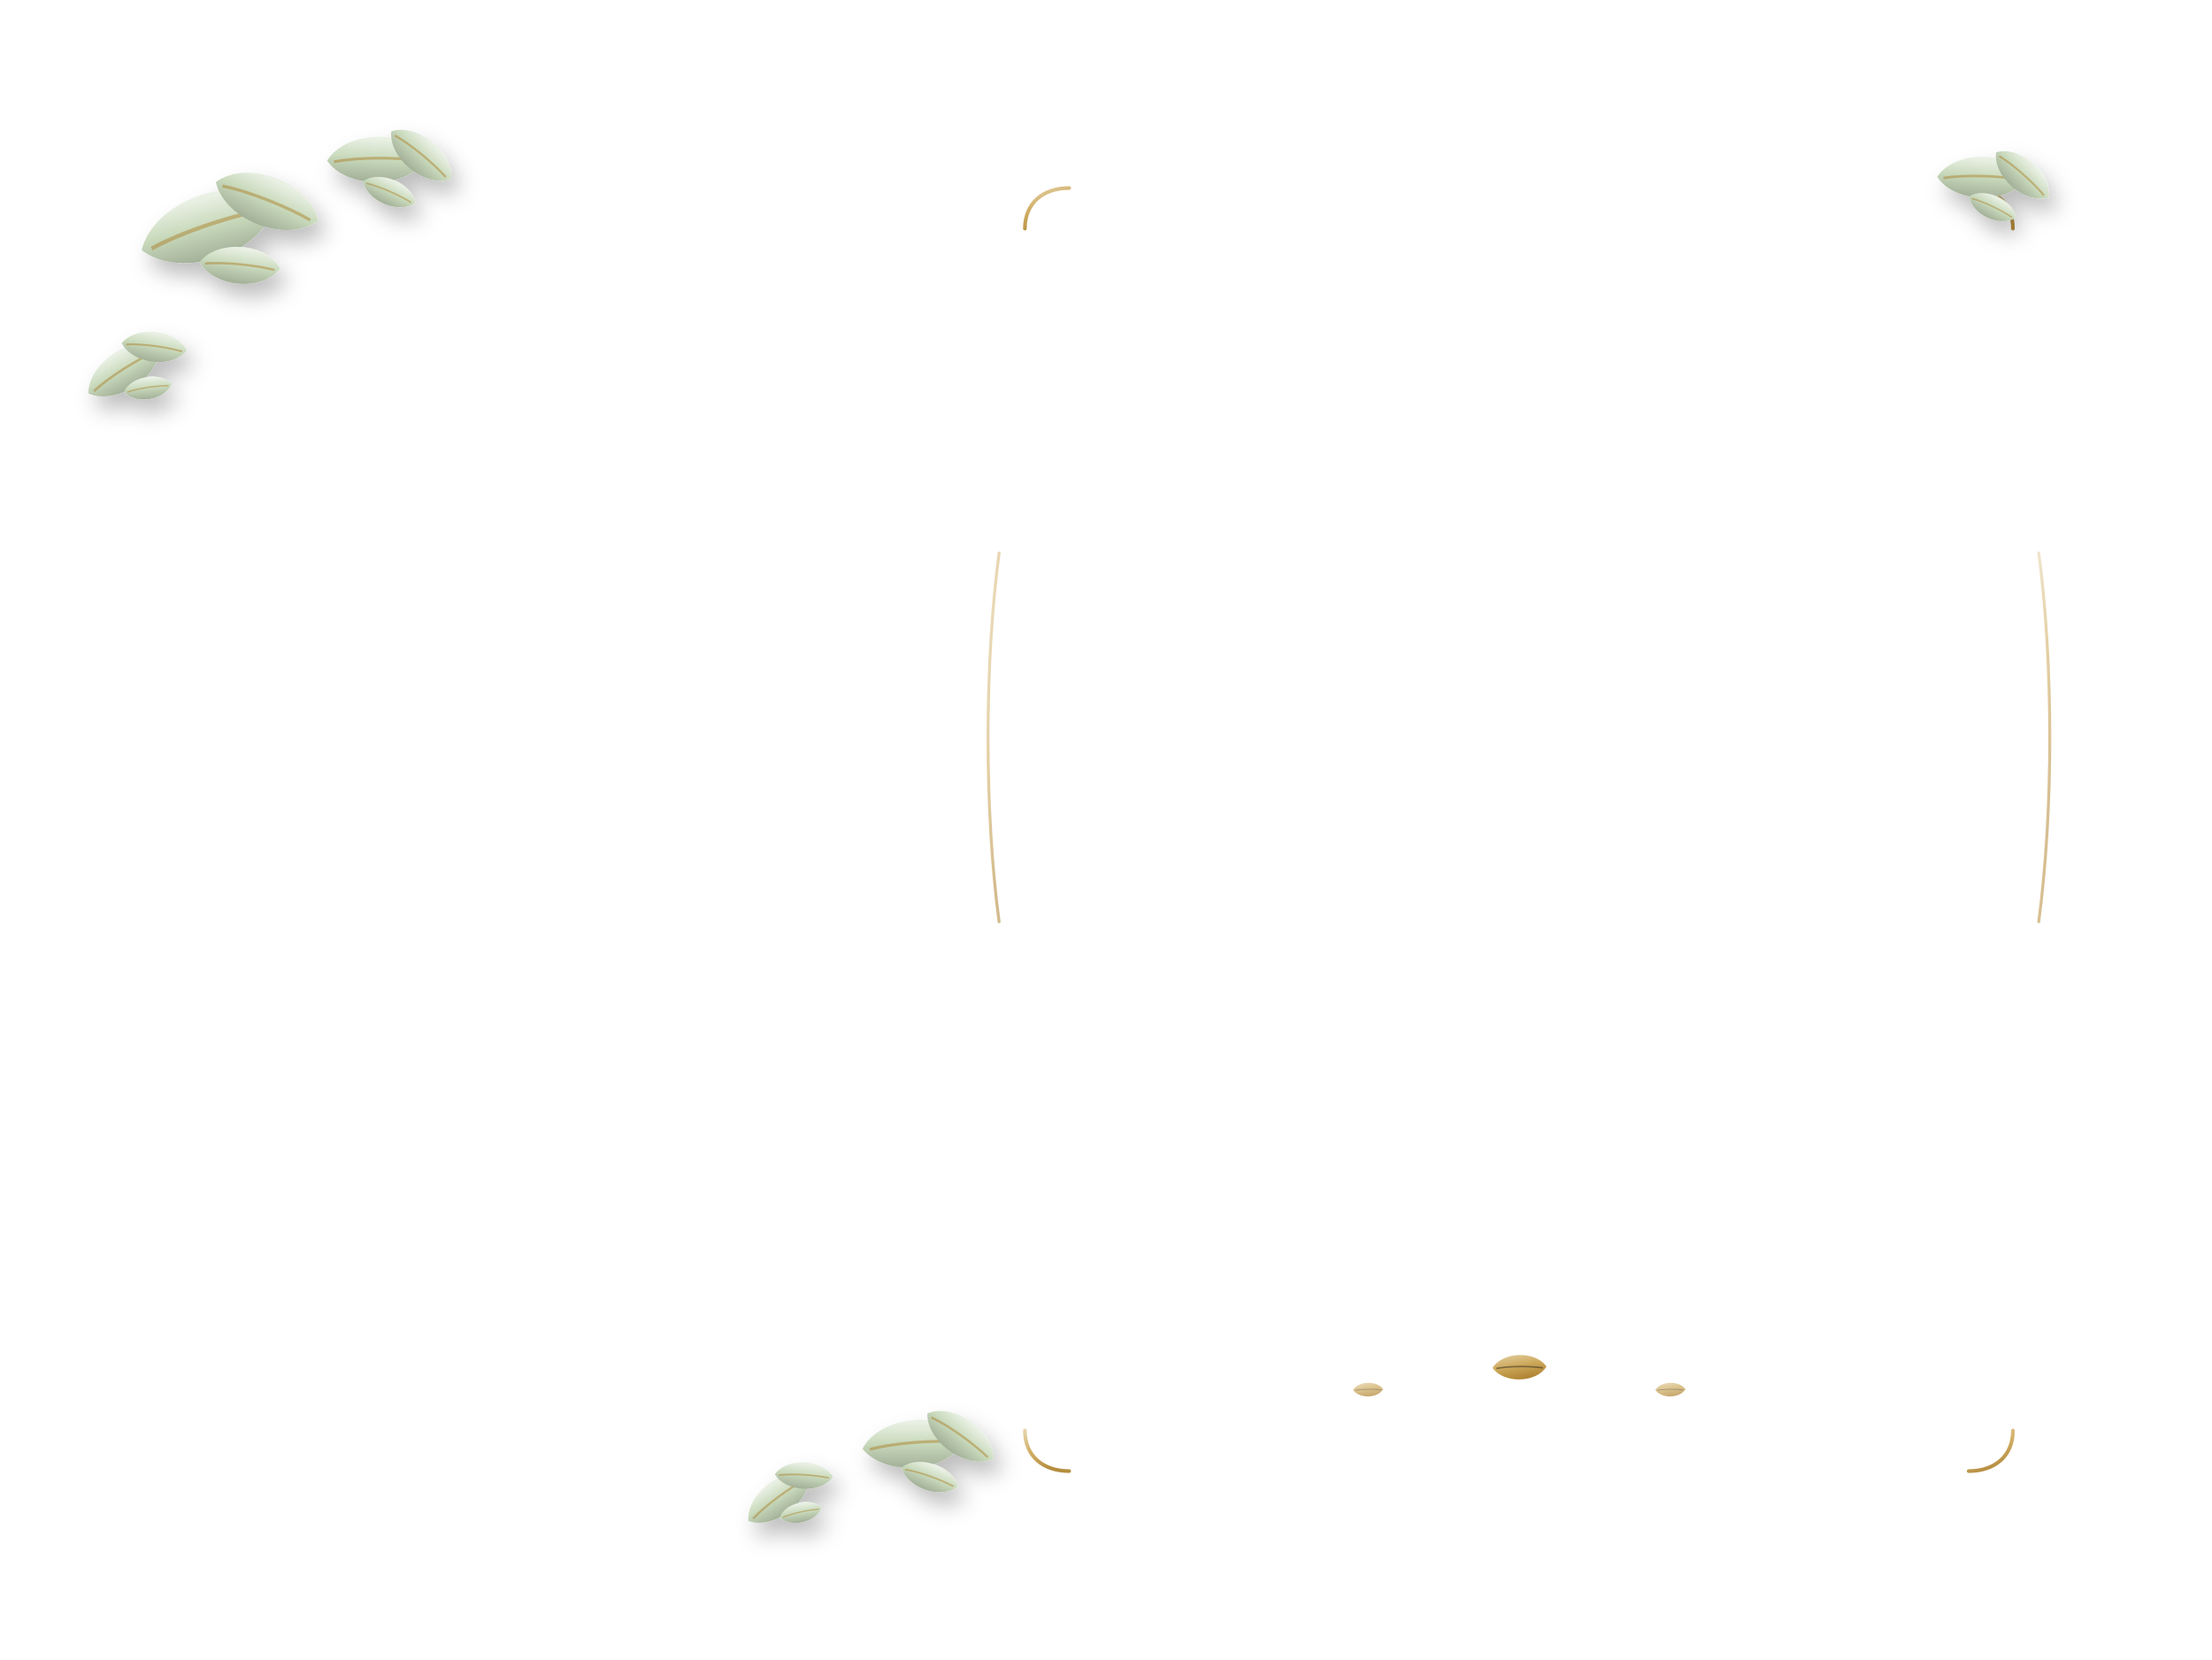
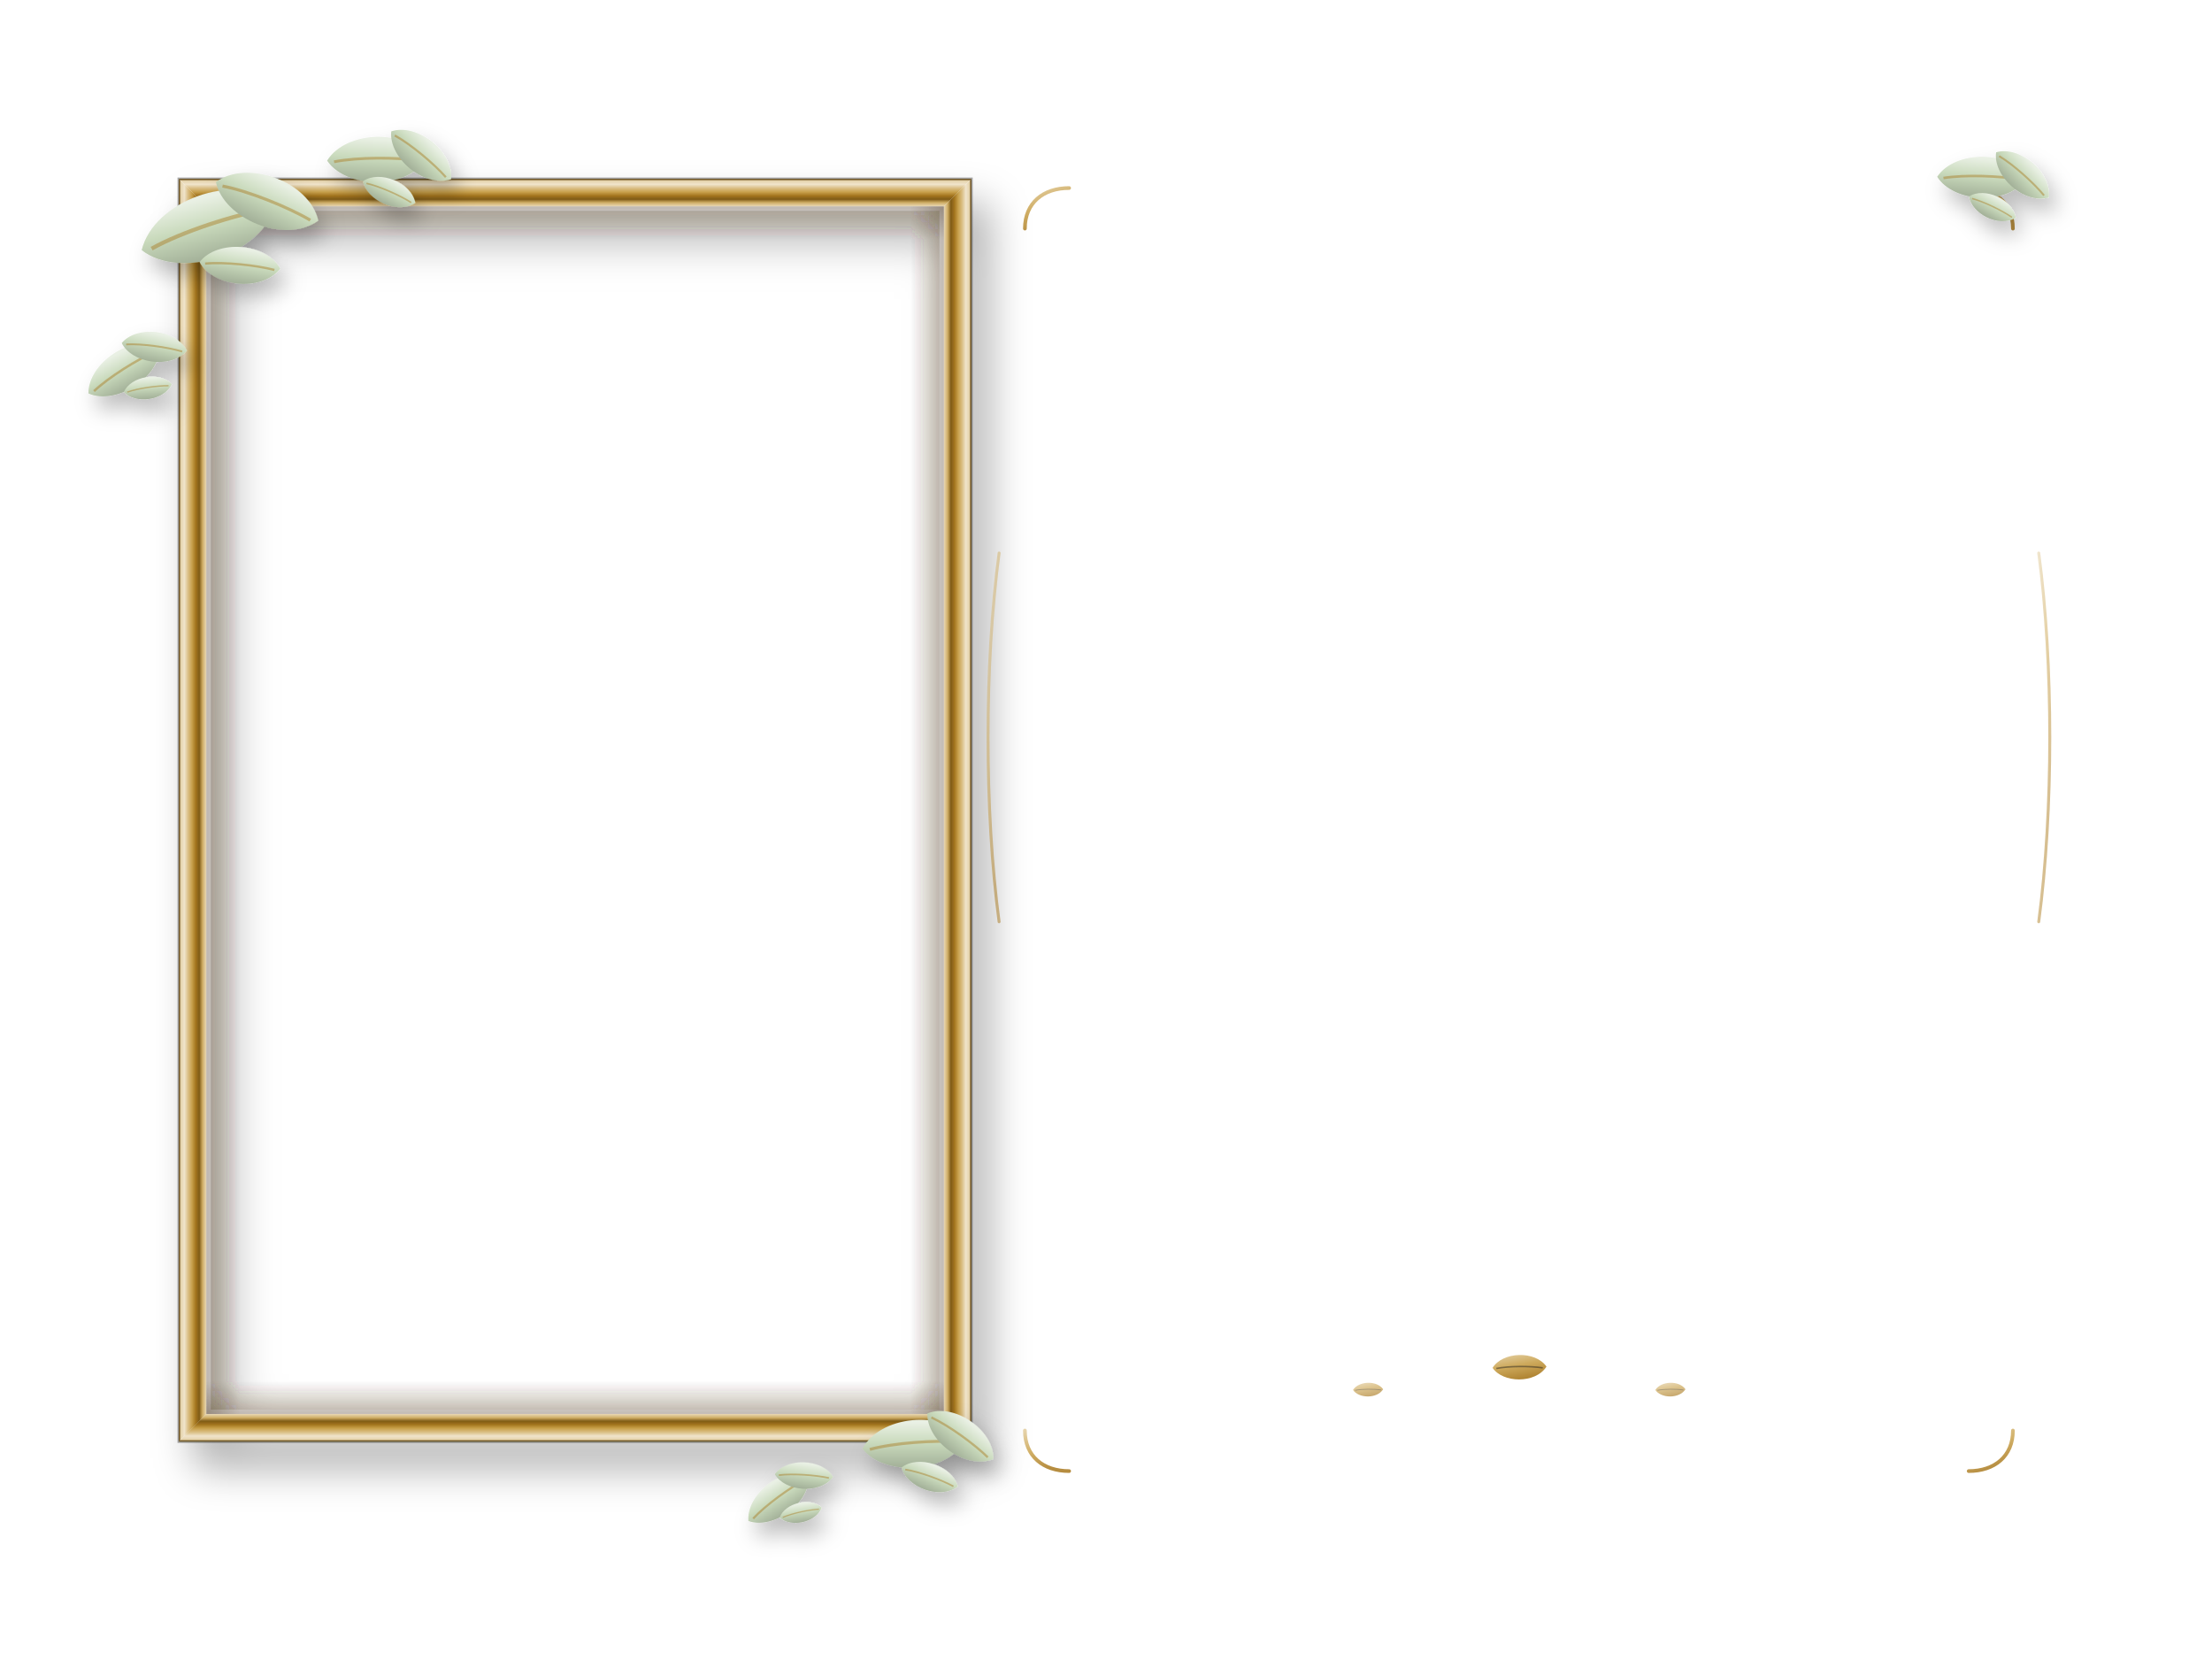
<svg xmlns="http://www.w3.org/2000/svg" viewBox="0 0 1200 900" width="1200" height="900">
  <defs>
+     <linearGradient id="bvT" x1="0" y1="0" x2="0" y2="1">
+       <stop offset="0%" stop-color="#986d1c" />
+       <stop offset="8%" stop-color="#e6d4ae" />
+       <stop offset="20%" stop-color="#f0e4cc" />
+       <stop offset="33%" stop-color="#dbc189" />
+       <stop offset="48%" stop-color="#c8a04a" />
+       <stop offset="62%" stop-color="#a1731d" />
+       <stop offset="74%" stop-color="#7f5b17" />
+       <stop offset="86%" stop-color="#d0ae65" />
+       <stop offset="100%" stop-color="#e9d9b7" />
+     </linearGradient>
+     <linearGradient id="bvL" x1="0" y1="0" x2="1" y2="0">
+       <stop offset="0%" stop-color="#986d1c" />
+       <stop offset="8%" stop-color="#e6d4ae" />
+       <stop offset="20%" stop-color="#f0e4cc" />
+       <stop offset="33%" stop-color="#dbc189" />
+       <stop offset="48%" stop-color="#c8a04a" />
+       <stop offset="62%" stop-color="#a1731d" />
+       <stop offset="74%" stop-color="#7f5b17" />
+       <stop offset="86%" stop-color="#d0ae65" />
+       <stop offset="100%" stop-color="#e9d9b7" />
+     </linearGradient>
+     <linearGradient id="bvB" x1="0" y1="1" x2="0" y2="0">
+       <stop offset="0%" stop-color="#986d1c" />
+       <stop offset="8%" stop-color="#e6d4ae" />
+       <stop offset="20%" stop-color="#f0e4cc" />
+       <stop offset="33%" stop-color="#dbc189" />
+       <stop offset="48%" stop-color="#c8a04a" />
+       <stop offset="62%" stop-color="#a1731d" />
+       <stop offset="74%" stop-color="#7f5b17" />
+       <stop offset="86%" stop-color="#d0ae65" />
+       <stop offset="100%" stop-color="#e9d9b7" />
+     </linearGradient>
+     <linearGradient id="bvR" x1="1" y1="0" x2="0" y2="0">
+       <stop offset="0%" stop-color="#986d1c" />
+       <stop offset="8%" stop-color="#e6d4ae" />
+       <stop offset="20%" stop-color="#f0e4cc" />
+       <stop offset="33%" stop-color="#dbc189" />
+       <stop offset="48%" stop-color="#c8a04a" />
+       <stop offset="62%" stop-color="#a1731d" />
+       <stop offset="74%" stop-color="#7f5b17" />
+       <stop offset="86%" stop-color="#d0ae65" />
+       <stop offset="100%" stop-color="#e9d9b7" />
+     </linearGradient>
+     <linearGradient id="isT" x1="0" y1="0" x2="0" y2="1">
+       <stop offset="0%" stop-color="#3d2610" stop-opacity="0.3" />
+       <stop offset="100%" stop-color="#3d2610" stop-opacity="0" />
+     </linearGradient>
+     <linearGradient id="isB" x1="0" y1="1" x2="0" y2="0">
+       <stop offset="0%" stop-color="#3d2610" stop-opacity="0.3" />
+       <stop offset="100%" stop-color="#3d2610" stop-opacity="0" />
+     </linearGradient>
+     <linearGradient id="isL" x1="0" y1="0" x2="1" y2="0">
+       <stop offset="0%" stop-color="#3d2610" stop-opacity="0.3" />
+       <stop offset="100%" stop-color="#3d2610" stop-opacity="0" />
+     </linearGradient>
+     <linearGradient id="isR" x1="1" y1="0" x2="0" y2="0">
+       <stop offset="0%" stop-color="#3d2610" stop-opacity="0.3" />
+       <stop offset="100%" stop-color="#3d2610" stop-opacity="0" />
+     </linearGradient>
+     <filter id="castR" x="-16%" y="-12%" width="136%" height="128%">
+       <feDropShadow dx="9" dy="14" stdDeviation="11" flood-color="#000000" flood-opacity="0.34" />
+     </filter>
    <linearGradient id="pt" x1="0" y1="1" x2="0.15" y2="0">
      <stop offset="0%" stop-color="#9daa93" />
      <stop offset="58%" stop-color="#c9dabc" />
      <stop offset="100%" stop-color="#e9f0e4" />
    </linearGradient>
    <symbol id="mot" viewBox="-50 -50 100 100">
      <path d="M-42,0 C-26,-26 26,-28 44,-2 C26,26 -26,24 -42,0 Z" />
      <path d="M-36,1 C-16,-3 18,-3 38,0" fill="none" stroke="currentColor" stroke-width="2.4" opacity="0.45" />
    </symbol>
    <symbol id="dec" viewBox="-100 -100 200 200">
      <g fill="url(#pt)" color="#a9791f">
        <use href="#mot" x="-50" y="-50" width="100" height="100" transform="translate(-22,10) rotate(-18) scale(1.5)" />
        <use href="#mot" x="-50" y="-50" width="100" height="100" transform="translate(30,-14) rotate(22) scale(1.15)" />
        <use href="#mot" x="-50" y="-50" width="100" height="100" transform="translate(6,44) rotate(6) scale(0.85)" />
      </g>
    </symbol>
    <linearGradient id="pnl" x1="0" y1="0" x2="0.4" y2="1">
      <stop offset="0%" stop-color="#e1cb9b" />
      <stop offset="52%" stop-color="#c8a04a" />
      <stop offset="100%" stop-color="#a9791f" />
    </linearGradient>
    <symbol id="pmo" viewBox="-50 -50 100 100">
      <path d="M-42,0 C-26,-26 26,-28 44,-2 C26,26 -26,24 -42,0 Z" />
      <path d="M-36,1 C-16,-3 18,-3 38,0" fill="none" stroke="currentColor" stroke-width="2.4" opacity="0.45" />
    </symbol>
    <filter id="dr" x="-26%" y="-26%" width="154%" height="154%">
      <feDropShadow dx="4" dy="7" stdDeviation="6" flood-color="#000000" flood-opacity="0.26" />
    </filter>
  </defs>
+   <g transform="translate(112,112)" filter="url(#castR)">
+     <path d="M-15,-15 L415,-15 L400,0 L0,0 Z" fill="url(#bvT)" />
+     <path d="M-15,-15 L0,0 L0,655 L-15,670 Z" fill="url(#bvL)" />
+     <path d="M415,-15 L415,670 L400,655 L400,0 Z" fill="url(#bvR)" />
+     <path d="M415,670 L-15,670 L0,655 L400,655 Z" fill="url(#bvB)" />
+     <rect x="-15" y="-15" width="430" height="685" fill="none" stroke="#00000055" stroke-width="1.4" />
+     <rect x="1.2" y="1.2" width="397.6" height="652.6" fill="none" stroke="#ffffffaa" stroke-width="2.2" />
+     <rect x="0" y="0" width="400" height="18" fill="url(#isT)" />
+     <rect x="0" y="637" width="400" height="18" fill="url(#isB)" />
+     <rect x="0" y="0" width="18" height="655" fill="url(#isL)" />
+     <rect x="382" y="0" width="18" height="655" fill="url(#isR)" />
+   </g>
  <g fill="none" stroke="url(#pnl)" stroke-linecap="round" opacity="0.85">
    <path d="M556,124 C556,110 566,102 580,102" stroke-width="2" />
    <path d="M1092,124 C1092,110 1082,102 1068,102" stroke-width="2" />
    <path d="M556,776 C556,790 566,798 580,798" stroke-width="2" />
    <path d="M1092,776 C1092,790 1082,798 1068,798" stroke-width="2" />
    <path d="M542,300 C534,360 534,440 542,500" stroke-width="1.6" opacity="0.6" />
    <path d="M1106,300 C1114,360 1114,440 1106,500" stroke-width="1.6" opacity="0.6" />
  </g>
  <g fill="url(#pnl)" opacity="0.9">
    <use href="#pmo" x="-50" y="-50" width="100" height="100" transform="translate(824,742) scale(0.34)" />
    <use href="#pmo" x="-50" y="-50" width="100" height="100" transform="translate(742,754) scale(0.19)" opacity="0.7" />
    <use href="#pmo" x="-50" y="-50" width="100" height="100" transform="translate(906,754) scale(0.19)" opacity="0.7" />
  </g>
  <g filter="url(#dr)">
    <use href="#dec" x="-100" y="-100" width="200" height="200" transform="translate(126,118) scale(0.6)" />
    <use href="#dec" x="-100" y="-100" width="200" height="200" transform="translate(214,86) rotate(18) scale(0.42)" />
    <use href="#dec" x="-100" y="-100" width="200" height="200" transform="translate(74,196) rotate(-14) scale(0.36)" />
    <use href="#dec" x="-100" y="-100" width="200" height="200" transform="translate(506,782) rotate(14) scale(0.44)" />
    <use href="#dec" x="-100" y="-100" width="200" height="200" transform="translate(428,808) rotate(-18) scale(0.32)" />
    <use href="#dec" x="-100" y="-100" width="200" height="200" transform="translate(1084,96) rotate(20) scale(0.38)" />
  </g>
</svg>
